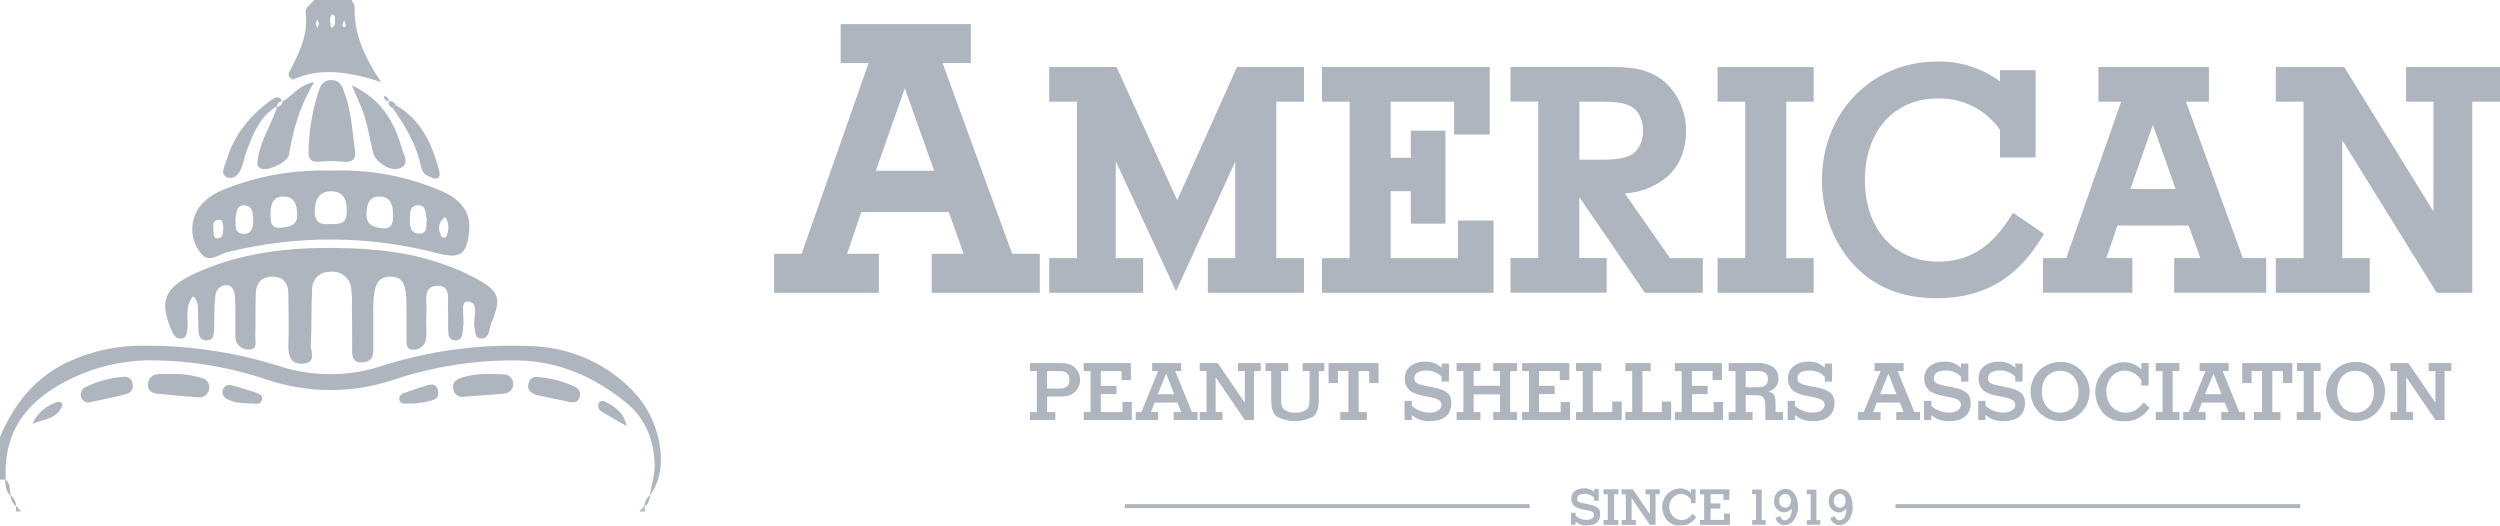
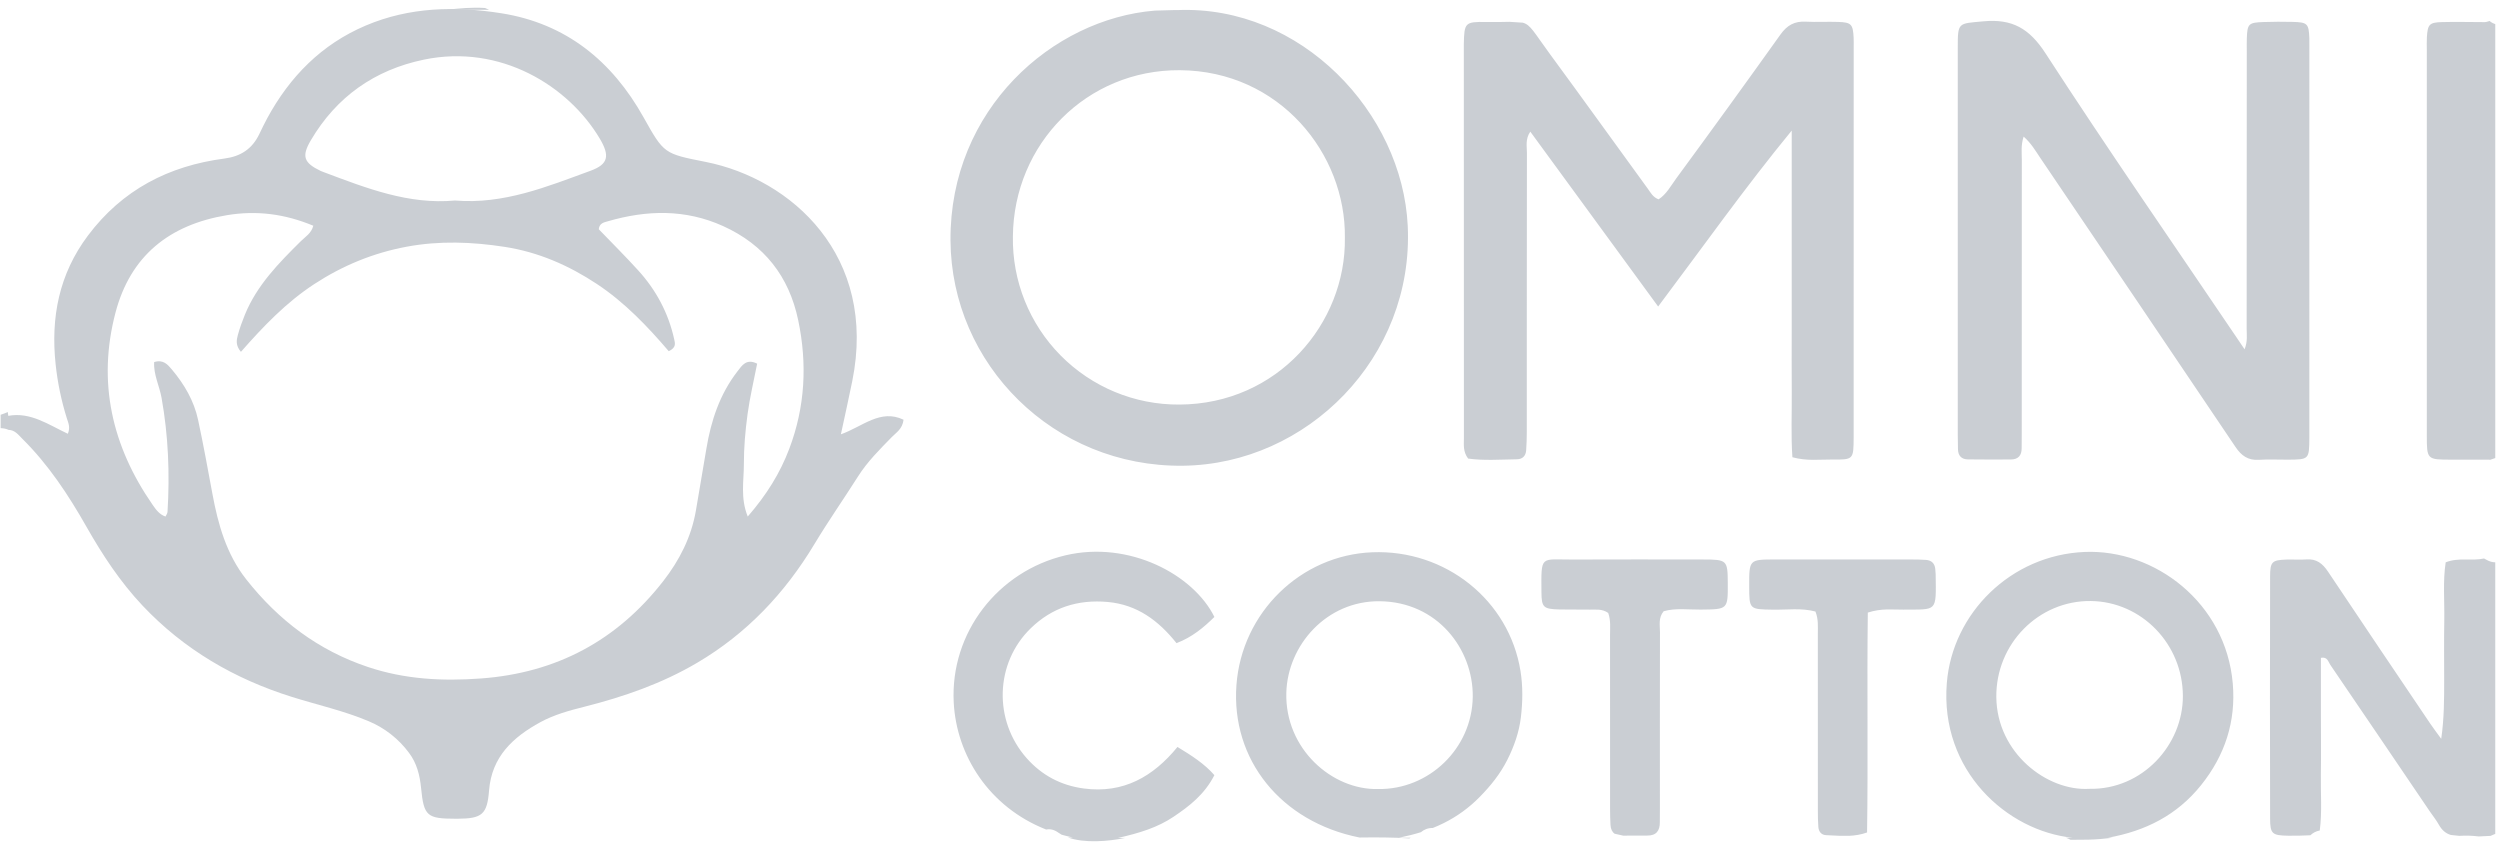
- <svg xmlns="http://www.w3.org/2000/svg" id="609e0ee5-ce65-405a-876d-29d712d793fa" data-name="Layer 1" viewBox="0 0 591.44 124.31">
-   <defs>
-     <style />
-   </defs>
-   <path class="920c0977-d4c1-4e71-994e-210cafaf4fdf" fill="#aeb5be" d="M153.7 117.3c.42-2.48 1.26-5 1.18-7.43-.19-5.63-2.07-10.73-6.57-14.45-7.48-6.18-15.87-9.92-25.81-10.16a90 90 0 0 0-29.69 4.68 47.12 47.12 0 0 1-29.67-.13 87.41 87.41 0 0 0-27.82-4.57 43.38 43.38 0 0 0-19.88 5.05C5.92 95.19.78 102.54 1.35 113.47H0v-10.12c3.5-8.17 8.73-14.65 17.16-18.2a41.21 41.21 0 0 1 14.59-3.33 104.29 104.29 0 0 1 34.64 4.9 39.11 39.11 0 0 0 23.48 0 100.8 100.8 0 0 1 36.52-4.8 34.61 34.61 0 0 1 23.87 11.14c5.36 5.73 8.74 17.17 3.44 24.24zM83.18 0c.25.56.74 1.13.72 1.69-.17 6 2 11.3 6.26 17.73-8-2.63-14.63-3.4-20.91-.58-.85-.47-1.16-1.12-.88-1.66C70.66 12.73 73 8.33 72.31 3c-.16-1.32 1.31-2 2-3zM78.6 3.35a2.25 2.25 0 0 0-.41 2.22c0 .26 0 1.61.83.58.39-.49.21-1.48.19-2.23-.01-.2-.4-.38-.61-.57zm3.2 2.53l-.36-1.06a4.87 4.87 0 0 0-.41.94.62.62 0 0 0 .15.53c.29.31.52.15.62-.41zm-6.32-.24l-.44-1a3.25 3.25 0 0 0-.36 1 3.23 3.23 0 0 0 .4 1c.13-.3.27-.64.4-1zM151.24 121l1.31-1.35-.05 1.35zM3.78 121v-1.35L5 121z" />
-   <path class="920c0977-d4c1-4e71-994e-210cafaf4fdf" fill="#aeb5be" d="M45.71 70.06c-2.21 2.61-1 5.45-1.41 8-.14.81-.17 1.76-1.17 2-1.23.28-1.88-.46-2.36-1.52-3.24-7.18-2.06-10.44 5.41-13.88 10.51-4.83 21.78-6.14 33.13-6 9.2.09 18.43 1 27.15 4.44a48.54 48.54 0 0 1 7.37 3.45c4.17 2.54 4.6 4.26 2.83 8.83a14.86 14.86 0 0 0-.81 2.35c-.25 1.32-.62 2.57-2.26 2.34-1.36-.2-1.06-1.54-1.31-2.51-.55-2.2 1.37-6-1.6-6.24-2-.13-.69 3.9-1.11 6-.13.61-.07 1.26-.21 1.87a1.57 1.57 0 0 1-1.79 1.34 1.55 1.55 0 0 1-1.48-1.66c-.09-.87-.09-1.75-.09-2.58a23.52 23.52 0 0 0 0-2.52c-.27-2.32 1-6.16-2.4-6.16-3.89 0-2.46 4-2.72 6.5-.15 1.46 0 2.94 0 4.4a7.23 7.23 0 0 1-.31 2.47 3 3 0 0 1-3.06 1.72c-1.37 0-1.32-1.39-1.35-2.4v-7.55c0-5.69-.85-7.25-3.72-7.3-3.08 0-4.11 1.84-4.14 7.66v10.07c0 1.88-1.18 2.52-2.86 2.56s-2.11-1.11-2.13-2.46c0-3.56 0-7.13-.06-10.7a23.76 23.76 0 0 0-.16-4.39A4.42 4.42 0 0 0 78 64.32a4 4 0 0 0-4.15 3.92c-.24 4.39-.06 8.81-.33 13.2C73.4 83 75 85.66 71.93 86s-3.82-1.65-3.71-4.44c.17-4 0-8 0-12 0-2.42-1.06-4.07-3.7-4.11s-3.9 1.48-4 3.9c-.15 3.35 0 6.71-.13 10.06-.06 1.25.73 3.38-1.63 3.27a3 3 0 0 1-3.08-3.27v-5c0-1.47 0-2.94-.1-4.4s-.71-2.55-2.18-2.55a2.6 2.6 0 0 0-2.44 2.47 32 32 0 0 0-.24 4.39c-.06 1.47 0 2.94-.14 4.4-.07.81-.27 1.69-1.38 1.75a1.78 1.78 0 0 1-2.2-1.76c-.12-1.46-.08-2.94-.16-4.4s.31-2.83-1.13-4.25z" />
-   <path class="920c0977-d4c1-4e71-994e-210cafaf4fdf" fill="#aeb5be" d="M78.26 40.37a60.11 60.11 0 0 1 25.92 4.7c5 2.09 7.19 5.26 6.83 9.4-.52 5.8-2.09 6.86-7.64 5.41a100.52 100.52 0 0 0-49.64-.21c-2 .47-4.22 2.68-6.12.36a9 9 0 0 1-.4-11.1c1.85-2.42 4.47-3.71 7.27-4.69a61.93 61.93 0 0 1 23.78-3.87zM77.77 53c3.5.11 4.2-.43 4.27-3.12.08-3.08-1.17-4.64-3.72-4.63s-3.77 1.61-3.86 4.62c-.06 2.55 1.21 3.36 3.31 3.13zM93 50.67c-.1-2-.39-4.09-3.17-4.16-2.39-.06-3 1.63-3.11 3.69C86.5 53 88 53.73 90.38 54c2.5.21 2.62-1.41 2.62-3.33zm-29 .19c0 1.75.16 3.34 2.63 3 2-.25 3.75-.59 3.68-3.12-.06-2.19-.53-4.26-3.27-4.25S64 48.72 64 50.86zM55.67 52c.32 1-.51 2.93 1.59 3.28 1.87.3 2.63-1 2.64-2.7s.09-3.77-2-4c-1.9-.22-2 1.7-2.23 3.42zm45.3-.25c-.42-1.15 0-3.45-2.37-3.17-1.76.2-1.64 2.1-1.65 3.55s.22 3.09 2.13 3.12c2.23.06 1.65-1.83 1.92-3.47zm4.3-.46c-1.71 1.43-1.7 3-.79 4.75a1.16 1.16 0 0 0 1 .1 5 5 0 0 0 .27-4.07 3.53 3.53 0 0 0-.48-.75zm-52.44 2.6c-.12-.82-.06-2-1.06-1.9-1.83.12-1.23 1.75-1.25 2.82 0 .7 0 1.85 1.24 1.55s.94-1.58 1.07-2.47zm25.41-15.81c-.92.06-1.76.06-2.6.16-1.86.24-2.72-.48-2.65-2.42a49 49 0 0 1 2.38-14.22c.51-1.48 1.14-2.65 3-2.66s2.51 1.29 3 2.67C83.15 26.18 83.32 31 84 35.82c.25 1.92-.81 2.65-2.65 2.46-1.09-.1-2.14-.14-3.11-.2zM66.77 24c2.4-1.12 3.72-3.91 7.57-4.56-3.49 5.69-5 11.37-6 17.23-.29 1.71-5 3.89-6.55 3.23-1.26-.54-.89-1.63-.73-2.65.68-4.37 3.35-8 4.53-12.16l-.15.17c.92 0 1.33-.55 1.42-1.41zm16.47-3.8c6.69 3.06 10.08 8.44 11.83 14.93.41 1.54 2.09 3.77-.61 4.71-2.22.77-5.67-1.55-6.19-3.69-.69-2.85-1.16-5.77-2-8.56-.82-2.53-2.01-4.93-3.03-7.39z" />
-   <path class="920c0977-d4c1-4e71-994e-210cafaf4fdf" fill="#aeb5be" d="M65.6 25.11c-3.89 2.21-5.48 6.07-7 9.92a27.34 27.34 0 0 0-1.11 3.57c-.51 2-1.7 4-3.67 3.38s-.58-2.84-.16-4.27c1.78-6 5.64-10.56 10.68-14.15 1-.7 1.87-.85 2.47.46l.1-.15a1.51 1.51 0 0 0-1.42 1.41zm28.02-.26c5.87 3.41 8.53 9 10.19 15.21.22.82.47 1.86-.44 2.15-.64.2-1.55-.34-2.29-.66C100 41.08 99.73 40 99.5 39c-1.09-5-3.7-9.3-6.59-13.44.24-.23.47-.47.71-.71zm58.82 94.96a3.65 3.65 0 0 1 1.37-2.69c-.16 1.05-.32 2.1-1.37 2.69z" />
-   <path class="920c0977-d4c1-4e71-994e-210cafaf4fdf" fill="#aeb5be" d="M92.91 25.56c-.67-.33-1.15-.78-.9-1.62a1.53 1.53 0 0 1 1.62.9c-.25.25-.48.49-.72.72z" />
-   <path class="920c0977-d4c1-4e71-994e-210cafaf4fdf" fill="#aeb5be" d="M92 23.94c-.9-.05-1.29-.48-1.06-1.39l-.11.09A1.48 1.48 0 0 1 92 24z" />
-   <path class="920c0977-d4c1-4e71-994e-210cafaf4fdf" fill="#aeb5be" d="M90.95 22.55l-.33-.02.22.11.11-.09zM41 88.47a20.59 20.59 0 0 1 6.79 1 2.09 2.09 0 0 1 1.7 2.28 2.32 2.32 0 0 1-2.52 2.26c-3.12-.18-6.23-.56-9.35-.83-1.4-.08-2.62-.57-2.62-2.08 0-1.79 1.14-2.58 2.83-2.63 1.05-.03 2.09 0 3.17 0zm69.09 5.35a2.17 2.17 0 0 1-2.83-1.62c-.38-1.42.37-2.33 1.73-2.79 3.4-1.13 6.92-1 10.42-.83a2.27 2.27 0 0 1-.08 4.52c-3.07.31-6.16.49-9.24.72zm18.42-4.48a24.36 24.36 0 0 1 7.39 2.12 2 2 0 0 1 1.22 2.54c-.42 1.25-1.38 1.31-2.5 1.06-2.43-.53-4.87-1-7.29-1.53-1.58-.34-2.79-1.13-2.24-3 .45-1.53 1.76-1.53 3.42-1.19zM21.3 95.15a1.66 1.66 0 0 1-2-1 1.91 1.91 0 0 1 1-2.61 24.59 24.59 0 0 1 8.94-2.4 1.85 1.85 0 0 1 2.13 1.76 1.93 1.93 0 0 1-1.53 2.33c-2.84.77-5.71 1.3-8.54 1.92zm37.7.31c-1.85-.11-3.72-.13-5.37-1.11a1.65 1.65 0 0 1-.93-2 1.56 1.56 0 0 1 1.84-1.25c1.79.41 3.56 1 5.3 1.53.93.31 2.34.68 2.17 1.77-.27 1.68-1.91.94-3.01 1.06zm38.15.03c-1.06-.14-2.46.41-2.67-1-.2-1.29 1.19-1.48 2.08-1.85s2-.64 3-1c1.57-.51 3.61-1.54 4.09.88.45 2.24-1.93 2.27-3.46 2.65a20 20 0 0 1-3.04.32zm-89.49 4.77A9.43 9.43 0 0 1 14 95c.22 0 .85.53.81.68-1.05 3.44-4.44 3.47-7.15 4.58zm140.55.51c-2.11-1.21-4.25-2.36-6.29-3.67a1.8 1.8 0 0 1-.33-1.62 1.09 1.09 0 0 1 1.56-.48c2.32 1.21 4.5 2.62 5.06 5.77zM2.57 117.3c-1.31-1-1.26-2.53-1.36-4 1.33 1.05 1.05 2.63 1.36 4z" />
-   <path class="920c0977-d4c1-4e71-994e-210cafaf4fdf" fill="#aeb5be" d="M3.83 119.82a3.71 3.71 0 0 1-1.36-2.7 3.48 3.48 0 0 1 1.36 2.7zM223 14.92h6.66V5.7h-30.78v9.22h6.6l-15.83 45.13h-6.52v9.22h24.79v-9.22h-7.52l3.36-9.89h20.68l3.56 9.89h-7.58v9.22H246v-9.22h-6.55zm-2 25.47h-13.79l6.84-19.5zm57.5 6.98l-14.35-31.52h-15.93v8.2h6.56v37.02h-6.56v8.2h22.22v-8.2h-6.48V38.14l14.26 30.76 14.01-30.67v22.84h-6.48v8.2h22.75v-8.2h-6.56V24.05h6.56v-8.2h-15.86L278.5 47.37zm66.42 13.7H329V45.23h4.76v7.69h8.2v-22h-8.2v6.41H329V24.05h15.01v7.77h8.43V15.85h-39.7v8.2h6.55v37.02h-6.55v8.2h40.6V52.18h-8.42v8.89zm39.48-15.31a17.61 17.61 0 0 0 7.88-2.41c4.31-2.53 6.58-6.78 6.58-12.28a15.38 15.38 0 0 0-4.3-11c-3-3-6.82-4.23-12.87-4.23h-24.34v8.2h6.56v37h-6.56v8.2h22.75v-8.2h-6.48V46.63l15.53 22.64h13.7v-8.2h-7.76zm4.3-14.84c0 2.72-1.13 4.89-3 5.81-1.49.71-3 1.05-7.31 1.05h-4.75V24.05h4.75c4.4 0 5.9.35 7.3 1.05 1.88.9 3.01 3.1 3.01 5.82zm17.64-6.87h6.55v37.02h-6.55v8.2h22.74v-8.2h-6.48V24.05h6.48v-8.2h-22.74v8.2zm69.9 26.28l-.88 1.36c-4.47 7-9.83 10.21-16.84 10.21-10.37 0-17.34-7.76-17.34-19.3s6.91-19.3 17.19-19.3a17.31 17.31 0 0 1 14.78 7.42v6.52h8.43V16.61h-8.43v2.64a24 24 0 0 0-14.93-4.68c-15.5 0-27.19 12.08-27.19 28.1 0 8.49 3.46 16.59 9.26 21.67 4.6 4.12 10.61 6.21 17.86 6.21 10.86 0 18.68-4.43 24.62-13.93l.8-1.28zm40.91-26.28h5.43v-8.2h-26.14v8.2h5.38l-13 37h-5.51v8.2h21.16v-8.2h-6.16l2.63-7.7h16.83l2.78 7.7h-6.19v8.2h21.76v-8.2h-5.52zm-2.45 20.66H504l5.32-15.16zm54.52-28.86v8.2h6.48v25.97l-21.13-34.17H538.4v8.2h6.56v37.02h-6.56v8.2h22.22v-8.2h-6.48V33.21l22.34 36.06h8.4V24.05h6.56v-8.2h-22.22zM247.71 97.48h1.95v1.88h-6v-1.88h1.62v-9.7h-1.62V85.9h7c1.84 0 2.76.28 3.63 1.07a3.92 3.92 0 0 1 1.23 2.9 3.77 3.77 0 0 1-1.23 2.87c-.89.81-1.79 1.07-3.63 1.07h-2.92zm2.78-5.55c1.75 0 2.52-.62 2.52-2.08s-.77-2.07-2.52-2.07h-2.78v4.15zm17.06-2.01h-2.22v-2.14h-4.9v3.51h3.71v1.95h-3.71v4.24h5.12V95.1h2.22v4.26h-11.38v-1.88H258v-9.7h-1.62V85.9h11.16zm5.6 5.32l-.86 2.24H274v1.88h-5.32v-1.88h1.35l3.95-9.7h-1.41V85.9h6.86v1.88h-1.41l3.95 9.7h1.35v1.88h-5.65v-1.88h1.76l-.89-2.24zm2.75-6.86l-2 4.88h3.87zm22.36-.6h-1.61v11.58h-2.16l-6.9-10.11v8.23h1.62v1.88h-5.39v-1.88h1.61v-9.7h-1.61V85.9h4.28l6.39 9.38v-7.5h-1.61V85.9h5.38zm15.05 0H312v6.51c0 2.3-.42 3.61-1.41 4.32a9.34 9.34 0 0 1-8.45 0c-1-.71-1.41-2-1.41-4.32v-6.51h-1.35V85.9h5.38v1.88h-1.66v6.65c0 1.4.14 1.94.64 2.4a3.68 3.68 0 0 0 2.69.77 3.78 3.78 0 0 0 2.72-.77c.5-.46.65-1 .65-2.4v-6.65h-1.62V85.9h5.13zm8.12 9.7h1.94v1.88h-6.3v-1.88H319v-9.7h-2.48v2.84h-2.22V85.9h11.84v4.72h-2.22v-2.84h-2.5zm21.36-7.2h-1.74v-1.15a4.84 4.84 0 0 0-3.77-1.47c-1.68 0-2.68.68-2.68 1.83 0 1 .6 1.37 2.64 1.78l1.87.38c3.11.63 4.24 1.59 4.24 3.63 0 2.85-1.75 4.34-5.08 4.34a5.91 5.91 0 0 1-4.27-1.45v1.19h-1.73v-4.52H334V96a6.17 6.17 0 0 0 4.16 1.61c1.69 0 2.86-.74 2.86-1.84 0-.86-.67-1.37-2.26-1.71l-2-.42a8.52 8.52 0 0 1-3.06-1.09 3.72 3.72 0 0 1-1.37-3c0-2.42 1.89-4 4.9-4a5.29 5.29 0 0 1 3.82 1.45v-1h1.74zm5.84 3.02v4.18h1.61v1.88h-5.64v-1.88h1.61v-9.7h-1.61V85.9h5.64v1.88h-1.61v3.47h6.23v-3.47h-1.61V85.9h5.65v1.88h-1.62v9.7h1.62v1.88h-5.65v-1.88h1.61V93.3zm22.63-3.38H369v-2.14h-4.9v3.51h3.71v1.95h-3.71v4.24h5.12V95.1h2.22v4.26H360.1v-1.88h1.62v-9.7h-1.62V85.9h11.16zm12.4 5.08v4.36h-10.83v-1.88h1.61v-9.7h-1.61V85.9h6v1.88h-2v9.7h4.58V95zm11.7 0v4.36h-10.84v-1.88h1.62v-9.7h-1.62V85.9h6v1.88h-1.95v9.7h4.58V95zm12.01-5.08h-2.22v-2.14h-4.9v3.51H404v1.95h-3.71v4.24h5.13V95.1h2.22v4.26h-11.42v-1.88h1.61v-9.7h-1.61V85.9h11.15zm5.63 7.56h1.61v1.88h-5.65v-1.88h1.62v-9.7h-1.62V85.9h6.48a6.53 6.53 0 0 1 3.85.81 3.23 3.23 0 0 1 1.45 2.8 3 3 0 0 1-2.32 3.09c1.27.44 1.62 1.05 1.64 2.74v2.14h1.75v1.88h-4.17v-2.93c0-2.44-.51-3-2.57-2.94H413zm2.86-5.87c1.66 0 2.38-.58 2.38-1.92s-.72-1.91-2.38-1.91H413v3.83zm17.57-1.33h-1.74v-1.15a4.82 4.82 0 0 0-3.77-1.47c-1.68 0-2.68.68-2.68 1.83 0 1 .6 1.37 2.64 1.78l1.87.38c3.11.63 4.24 1.59 4.24 3.63 0 2.85-1.75 4.34-5.08 4.34a5.91 5.91 0 0 1-4.26-1.45v1.19h-1.73v-4.52h1.73V96a6.17 6.17 0 0 0 4.16 1.61c1.69 0 2.86-.74 2.86-1.84 0-.86-.67-1.37-2.26-1.71l-2-.42a8.52 8.52 0 0 1-3.06-1.09 3.72 3.72 0 0 1-1.37-3c0-2.42 1.89-4 4.9-4a5.29 5.29 0 0 1 3.81 1.45v-1h1.74zM444 95.24l-.87 2.24h1.76v1.88h-5.33v-1.88h1.35l4-9.7h-1.42V85.9h6.86v1.88h-1.41l3.95 9.7h1.36v1.88h-5.65v-1.88h1.75l-.88-2.24zm2.74-6.86l-1.95 4.88h3.87zm18.93 1.9h-1.74v-1.15a4.81 4.81 0 0 0-3.77-1.47c-1.67 0-2.68.68-2.68 1.83 0 1 .6 1.37 2.64 1.78l1.88.38c3.1.63 4.23 1.59 4.23 3.63 0 2.85-1.75 4.34-5.08 4.34a5.92 5.92 0 0 1-4.26-1.45v1.19h-1.73v-4.52h1.73V96a6.19 6.19 0 0 0 4.16 1.61c1.69 0 2.86-.74 2.86-1.84 0-.86-.66-1.37-2.25-1.71l-2-.42a8.67 8.67 0 0 1-3.07-1.09 3.72 3.72 0 0 1-1.37-3c0-2.42 1.9-4 4.9-4a5.26 5.26 0 0 1 3.81 1.45v-1h1.74zm12.82 0h-1.73v-1.15a4.84 4.84 0 0 0-3.76-1.47c-1.68 0-2.69.68-2.69 1.83 0 1 .61 1.37 2.65 1.78l1.87.38c3.11.63 4.24 1.59 4.24 3.63 0 2.85-1.76 4.34-5.08 4.34a5.91 5.91 0 0 1-4.26-1.45v1.19H468v-4.52h1.74V96a6.16 6.16 0 0 0 4.15 1.61c1.7 0 2.87-.74 2.87-1.84 0-.86-.67-1.37-2.26-1.71l-2-.42a8.52 8.52 0 0 1-3.06-1.09 3.72 3.72 0 0 1-1.37-3c0-2.42 1.89-4 4.9-4a5.29 5.29 0 0 1 3.79 1.45v-1h1.73zm13.56-2.93a7.16 7.16 0 0 1 0 10.55 6.72 6.72 0 0 1-4.67 1.72 7 7 0 0 1 0-14 6.62 6.62 0 0 1 4.67 1.73zm-9 5.27c0 3 1.75 5 4.33 5s4.36-2 4.36-4.9c0-3-1.73-5-4.36-5s-4.33 1.95-4.33 4.9zm25.27-1.41h-1.74V90a4.57 4.57 0 0 0-3.95-2.32c-2.44 0-4.32 2.13-4.32 4.94s1.86 5 4.48 5c1.8 0 3-.66 4.34-2.4l1.39 1.21a6.55 6.55 0 0 1-6.09 3.21 6.07 6.07 0 0 1-4.8-1.84 7.77 7.77 0 0 1-1.94-5.12 7 7 0 0 1 6.7-7 5.65 5.65 0 0 1 4.19 1.71V85.9h1.74zm7.28-5.31v1.88H514v9.7h1.62v1.88H510v-1.88h1.61v-9.7H510V85.9zm5.32 9.34l-.87 2.24h1.75v1.88h-5.32v-1.88h1.35l3.95-9.7h-1.41V85.9h6.86v1.88h-1.41l3.95 9.7h1.36v1.88h-5.65v-1.88h1.75l-.89-2.24zm2.74-6.86l-2 4.88h3.88zm13.92 9.1h1.93v1.88h-6.29v-1.88h1.93v-9.7h-2.48v2.84h-2.22V85.9h11.85v4.72h-2.22v-2.84h-2.5zM549 85.9v1.88h-1.62v9.7H549v1.88h-5.65v-1.88H545v-9.7h-1.61V85.9zm12.92 1.45a7.16 7.16 0 0 1 0 10.55 6.72 6.72 0 0 1-4.66 1.72 7 7 0 0 1 0-14 6.62 6.62 0 0 1 4.66 1.73zm-9 5.27c0 3 1.75 5 4.34 5s4.35-2 4.35-4.9c0-3-1.73-5-4.35-5s-4.34 1.95-4.34 4.9zm27.02-4.84h-1.61v11.58h-2.16l-6.9-10.11v8.23h1.62v1.88h-5.39v-1.88h1.61v-9.7h-1.61V85.9h4.28l6.39 9.38v-7.5h-1.61V85.9h5.38zm-201.72 30.69h-1.09v-.71a3 3 0 0 0-2.35-.92c-1 0-1.68.42-1.68 1.14s.38.86 1.65 1.11l1.18.24c1.94.39 2.64 1 2.64 2.27 0 1.77-1.09 2.71-3.17 2.71a3.7 3.7 0 0 1-2.66-.91v.74h-1.08v-2.82h1.08v.68a3.89 3.89 0 0 0 2.59 1c1.06 0 1.79-.47 1.79-1.15s-.41-.86-1.41-1.07l-1.22-.27a5 5 0 0 1-1.92-.68 2.31 2.31 0 0 1-.85-1.83c0-1.52 1.18-2.47 3.06-2.47a3.26 3.26 0 0 1 2.35.82v-.66h1.09zm4.66-2.73v1.17h-1V123h1v1.17h-3.52V123h1v-6.06h-1v-1.17zm9.78 1.17h-1v7.23h-1.36l-4.3-6.31V123h1v1.17h-3.36V123h1v-6.06h-1v-1.17h2.67l4 5.86v-4.69h-1v-1.17h3.36zm8.47 2.14h-1.08v-.78a2.89 2.89 0 0 0-2.47-1.45 3.14 3.14 0 0 0 .1 6.23 3.16 3.16 0 0 0 2.71-1.5l.87.75a4.1 4.1 0 0 1-3.81 2 3.82 3.82 0 0 1-3-1.15 4.87 4.87 0 0 1-1.21-3.2 4.35 4.35 0 0 1 4.19-4.4 3.55 3.55 0 0 1 2.62 1.07v-.89h1.08zm7.99-.8h-1.39v-1.34h-3.06v2.19H407v1.22h-2.32V123h3.2v-1.49h1.39v2.66h-7.11V123h1v-6.06h-1v-1.17h7zm7.66 4.8h.92v1.09h-3.18v-1.09h.92v-6.13h-.92v-1.09h2.26zm4.39-.95c.22.73.53 1 1.07 1a1.53 1.53 0 0 0 1.36-1.07 3.86 3.86 0 0 0 .28-1.71 2.39 2.39 0 0 1-1.86.91 2.46 2.46 0 0 1-2.3-2.69 2.68 2.68 0 0 1 2.64-2.87c1.83 0 3 1.59 3 4.1a5.27 5.27 0 0 1-1 3.31 2.79 2.79 0 0 1-2.17 1.16 2.2 2.2 0 0 1-2.15-1.73zm-.25-3.63a1.5 1.5 0 0 0 1.44 1.65c.79 0 1.33-.65 1.33-1.62s-.52-1.66-1.33-1.66a1.48 1.48 0 0 0-1.44 1.63zm8.8 4.58h.92v1.09h-3.19v-1.09h.92v-6.13h-.92v-1.09h2.27zm4.38-.95c.22.73.53 1 1.07 1a1.53 1.53 0 0 0 1.36-1.07 3.86 3.86 0 0 0 .28-1.71 2.39 2.39 0 0 1-1.86.91 2.46 2.46 0 0 1-2.3-2.69 2.68 2.68 0 0 1 2.64-2.87c1.84 0 3 1.59 3 4.1a5.27 5.27 0 0 1-.95 3.31 2.79 2.79 0 0 1-2.17 1.16 2.2 2.2 0 0 1-2.15-1.73zm-.25-3.63a1.5 1.5 0 0 0 1.44 1.65c.79 0 1.33-.65 1.33-1.62s-.51-1.66-1.33-1.66a1.48 1.48 0 0 0-1.44 1.63zm-167.74.79h95.77v.95h-95.77zm182.32 0h95.77v.95h-95.77z" />
+ <svg xmlns="http://www.w3.org/2000/svg" width="178" height="60">
+   <g fill="#CACED3" fill-rule="evenodd">
+     <path d="M31.8.697h3.023c-.096-.041-.191-.084-.287-.127-.918-.061-1.827.022-2.736.127m140.989 30.267c0 1.76 0 1.761 1.747 1.764h2.733v.02c.132-.046.263-.09.394-.134V1.715a1.114 1.114 0 0 1-.404-.221c-.105.027-.222.081-.34.081-1.02.002-2.042-.032-3.061-.002-.89.025-1.006.169-1.063 1.066-.018.297-.006.596-.006.893v27.432m-24.031 25.201c-3.008.179-6.577-2.55-6.62-6.525-.043-3.797 3.01-6.892 6.733-6.847 3.613.044 6.545 3.07 6.55 6.77.005 3.47-2.875 6.677-6.663 6.602m10.216-7.494c-.493-5.768-5.569-9.58-10.547-9.372-5.26.22-9.413 4.365-9.813 9.329-.506 6.261 4.307 10.547 8.95 11.018h-.485c.121.035.237.085.343.149.424.001.847-.001 1.27-.011.59-.014 1.176-.066 1.76-.138h-.368c2.665-.471 4.919-1.608 6.628-3.737 1.705-2.124 2.493-4.54 2.262-7.238m-75.138 4.512c-1.727 2.116-3.856 3.332-6.666 2.958-1.628-.216-2.989-.936-4.074-2.162-2.376-2.687-2.255-6.766.289-9.242 1.523-1.482 3.36-2.066 5.48-1.877 2.099.188 3.621 1.325 4.903 2.932 1.111-.423 1.933-1.113 2.697-1.865-1.486-3.016-6.069-5.458-10.604-4.388-4.804 1.133-8.212 5.503-7.956 10.477.194 3.746 2.49 7.438 6.582 9.047.266-.055.564 0 .865.219.074.054.153.103.236.149.26.073.525.14.798.197h-.351c1.186.421 2.853.282 4.07.035h-.518c1.567-.352 2.843-.754 3.957-1.502 1.128-.757 2.214-1.586 2.92-2.97-.704-.81-1.61-1.389-2.628-2.008m14.285 2.996c-3.27.083-6.64-2.859-6.535-6.853.09-3.396 2.868-6.55 6.636-6.518 4.13.036 6.679 3.425 6.638 6.805-.045 3.675-3.12 6.623-6.739 6.566m10.138-8.404c-.812-5.042-5.342-8.66-10.556-8.453-5.099.202-9.286 4.294-9.668 9.448-.393 5.307 3.156 9.745 8.762 10.861 1.185-.016 2.37-.015 3.547.064.032-.016.064-.035.098-.049h-.837c.565-.113 1.08-.243 1.564-.394.22-.19.506-.307.842-.298.262-.105.518-.218.77-.343a9.466 9.466 0 0 0 2.566-1.861c.784-.793 1.469-1.647 1.973-2.646.483-.958.838-1.963.965-3.02.133-1.098.15-2.214-.026-3.31m65.388 10.946c.215.388.494.623.85.729.2.024.4.043.602.063h.016a7.184 7.184 0 0 1 1.37.043c.28-.018.56-.032.84-.04a3.27 3.27 0 0 0 .337-.143V40.038a1.252 1.252 0 0 1-.584-.16c-.07-.04-.142-.077-.214-.114-.871.198-1.8-.096-2.731.274-.208 1.358-.076 2.754-.1 4.14-.026 1.403-.008 2.806-.008 4.21 0 1.385 0 2.771-.21 4.216-.266-.366-.542-.725-.794-1.1-2.425-3.595-4.855-7.187-7.261-10.796-.39-.584-.827-.937-1.56-.877-.464.037-.935-.006-1.402.01-1.029.037-1.165.145-1.167 1.214-.014 5.741-.014 11.483 0 17.224.003 1.096.15 1.205 1.29 1.224a24.42 24.42 0 0 0 1.578-.032c.178-.17.404-.293.668-.34.174-1.33.056-2.67.079-4.001.022-1.36.003-2.722.003-4.083v-4.21c.471-.092.52.283.662.49 2.37 3.477 4.73 6.962 7.092 10.445.214.316.46.615.644.949" />
+     <path d="M56.195 31.957c-.654 1.727-1.603 3.26-2.956 4.821-.536-1.333-.272-2.553-.275-3.727-.003-1.186.102-2.38.261-3.557.164-1.208.45-2.399.684-3.602-.77-.384-1.076.127-1.407.555-1.257 1.625-1.877 3.505-2.208 5.503-.243 1.467-.494 2.932-.745 4.397-.324 1.89-1.169 3.546-2.335 5.04-3.295 4.224-7.598 6.523-12.966 6.92-2.75.204-5.428.06-8.047-.816-3.536-1.18-6.379-3.333-8.67-6.242-1.411-1.79-2.005-3.908-2.41-6.102-.323-1.753-.644-3.508-1.017-5.251-.29-1.356-.977-2.53-1.865-3.585-.299-.354-.61-.733-1.263-.532-.054.884.374 1.692.527 2.545.482 2.692.591 5.4.424 8.124-.007.112-.09.22-.143.33-.431-.143-.684-.497-.921-.84-2.893-4.17-3.942-8.73-2.64-13.68 1.063-4.042 3.83-6.253 7.926-6.936 2.124-.354 4.127-.095 6.159.75-.142.546-.569.784-.885 1.097-1.575 1.56-3.13 3.137-3.988 5.24-.192.47-.366.953-.5 1.444-.095.351-.175.735.218 1.198 1.605-1.825 3.238-3.53 5.234-4.832 2.02-1.317 4.191-2.21 6.57-2.654 2.335-.435 4.652-.346 6.975.012 2.395.37 4.563 1.316 6.57 2.645 1.984 1.313 3.613 3.03 5.112 4.782.554-.257.45-.568.389-.848-.411-1.87-1.289-3.507-2.572-4.915-.913-1.004-1.877-1.962-2.799-2.919.042-.438.384-.491.643-.566 2.773-.806 5.511-.88 8.213.342 2.936 1.33 4.692 3.588 5.345 6.703.65 3.103.496 6.165-.638 9.156M22.131 9.99c1.826-3.103 4.545-5.013 8.042-5.742 5.461-1.14 10.306 1.874 12.533 5.625.72 1.213.616 1.82-.654 2.283-3.102 1.133-6.187 2.41-9.659 2.12-3.279.307-6.292-.872-9.315-2.009-.08-.03-.16-.055-.237-.092-1.213-.58-1.383-1.042-.71-2.185m37.74 20.934c.299-1.392.565-2.58.807-3.773 1.816-8.944-4.342-14.418-10.439-15.624-2.96-.586-2.964-.575-4.42-3.178-2.245-4.014-5.528-6.678-10.125-7.405-3.261-.517-6.533-.45-9.655.876-3.147 1.337-5.4 3.63-7.013 6.599-.203.373-.385.757-.57 1.14-.505 1.04-1.307 1.577-2.48 1.73-3.963.519-7.268 2.223-9.714 5.483-2.059 2.745-2.655 5.827-2.302 9.159.138 1.312.407 2.6.802 3.862.096.305.264.633.067 1.091-1.372-.643-2.658-1.57-4.24-1.276a2.047 2.047 0 0 1-.033-.269 5.742 5.742 0 0 1-.51.192v.954c.195.002.39.043.566.123.447.007.696.353.982.637 1.86 1.843 3.282 4.004 4.567 6.268 1.136 2 2.397 3.918 3.982 5.6 2.957 3.136 6.555 5.227 10.65 6.51 1.822.572 3.694.983 5.462 1.73a6.888 6.888 0 0 1 2.872 2.257c.551.735.765 1.585.854 2.498.195 2.007.422 2.184 2.473 2.186h.128c1.746-.01 2.105-.305 2.24-2.02.19-2.408 1.716-3.8 3.658-4.858.972-.53 2.043-.823 3.12-1.094 2.813-.71 5.54-1.657 8.05-3.139 3.52-2.076 6.235-4.948 8.335-8.44.985-1.638 2.083-3.208 3.108-4.823.668-1.053 1.541-1.919 2.403-2.801.316-.325.758-.57.837-1.235-1.652-.79-2.907.486-4.462 1.04M131.98 2.701c-.05-.98-.16-1.109-1.112-1.14-.765-.026-1.533.024-2.296-.018-.8-.043-1.33.25-1.807.92a899.61 899.61 0 0 1-7.406 10.226c-.389.531-.708 1.145-1.268 1.504-.41-.155-.563-.476-.759-.745-2.327-3.197-4.633-6.41-6.974-9.596-1.156-1.575-1.37-2.084-1.938-2.238a90.448 90.448 0 0 1-.948-.06c-.404.007-.932.024-1.658.012-1.51-.026-1.559.053-1.59 1.572v.127c0 9.314 0 18.628.006 27.942 0 .459-.074.941.3 1.443 1.109.157 2.294.069 3.476.051.396-.005.63-.242.657-.638.03-.424.044-.85.044-1.274.003-6.635-.001-13.269.01-19.904.002-.461-.128-.973.24-1.513l9.103 12.452c3.23-4.299 6.2-8.497 9.51-12.526v13.99c0 1.532-.01 3.063.003 4.594.014 1.555-.063 3.115.046 4.674 1.042.284 1.937.154 2.817.163 1.534.016 1.534-.001 1.544-1.566v-.255l.003-27.559c0-.212.007-.425-.004-.638m12.104 7.024c-.205.633-.129 1.147-.13 1.65-.007 6.506-.005 13.012-.005 19.517 0 .34-.009.68-.006 1.02.003.518-.244.8-.767.803-1.02.005-2.04.007-3.06-.006-.458-.006-.699-.262-.707-.723-.007-.34-.015-.68-.015-1.02 0-9.185-.002-18.37 0-27.554 0-1.851.017-1.724 1.82-1.893 2.045-.193 3.273.496 4.43 2.281 4.416 6.81 9.043 13.484 13.59 20.21l.58.86c.23-.572.148-1.03.149-1.465.008-6.591.007-13.182.009-19.772 0-.298-.008-.596.003-.894.036-1.046.119-1.135 1.196-1.17.68-.024 1.36-.026 2.04-.01 1.083.024 1.173.119 1.215 1.154.006.17.002.34.002.51l-.001 27.68v.255c-.012 1.56-.012 1.561-1.549 1.571-.68.005-1.363-.035-2.04.01-.772.05-1.248-.288-1.67-.915-4.625-6.877-9.272-13.74-13.915-20.605-.33-.488-.621-1.007-1.17-1.494m-60.115 19.08a11.774 11.774 0 0 1-11.849-11.976c.061-6.592 5.259-11.875 11.887-11.831 7.102.047 11.833 5.952 11.75 11.933.09 6.09-4.78 11.848-11.788 11.874M83.83.718c-.066-.002-.132 0-.198-.002-.468.015-.936.03-1.404.039-7.277.587-14.61 7.015-14.553 16.359.055 8.839 7.357 16.15 16.546 16.046 8.837-.1 16.458-7.695 16.01-17.079C99.845 8.024 92.64.358 83.83.718m53.989 40.169a4.145 4.145 0 0 0-.028-.381c-.041-.398-.271-.613-.662-.641-.339-.024-.68-.03-1.02-.03-3.23-.002-6.461-.003-9.692-.001-1.878.001-1.878.003-1.874 1.89.003 1.674.003 1.657 1.7 1.685 1.005.016 2.025-.135 3.017.132.22.557.169 1.07.17 1.572.003 4.209 0 8.417.002 12.626 0 .382.005.765.035 1.145.026.336.22.57.564.58.325.01.652.034.985.047.216-.003.431-.004.647-.001.408-.02.828-.08 1.272-.238.079-5.213-.013-10.422.053-15.656.992-.32 1.762-.202 2.519-.21 2.448-.026 2.347.22 2.312-2.52m-14.801.632c-.007-1.635-.05-1.68-1.749-1.682-3.105-.003-6.21-.011-9.314.003-2.299.01-2.221-.357-2.204 2.325.007 1.087.14 1.2 1.284 1.23.722.018 1.446-.004 2.169.012.416.01.853-.077 1.301.237.192.547.129 1.062.13 1.569.004 4.125 0 8.25.002 12.376 0 .382.009.765.03 1.147.016.293.116.501.295.626.204.043.406.088.608.137a77.242 77.242 0 0 1 1.702-.005c.654.008.915-.34.908-.956-.004-.34.005-.68.005-1.02 0-4.168-.006-8.336.005-12.504 0-.494-.128-1.026.263-1.493.859-.243 1.755-.107 2.64-.117 1.934-.02 1.934-.007 1.925-1.885" />
+   </g>
</svg>
